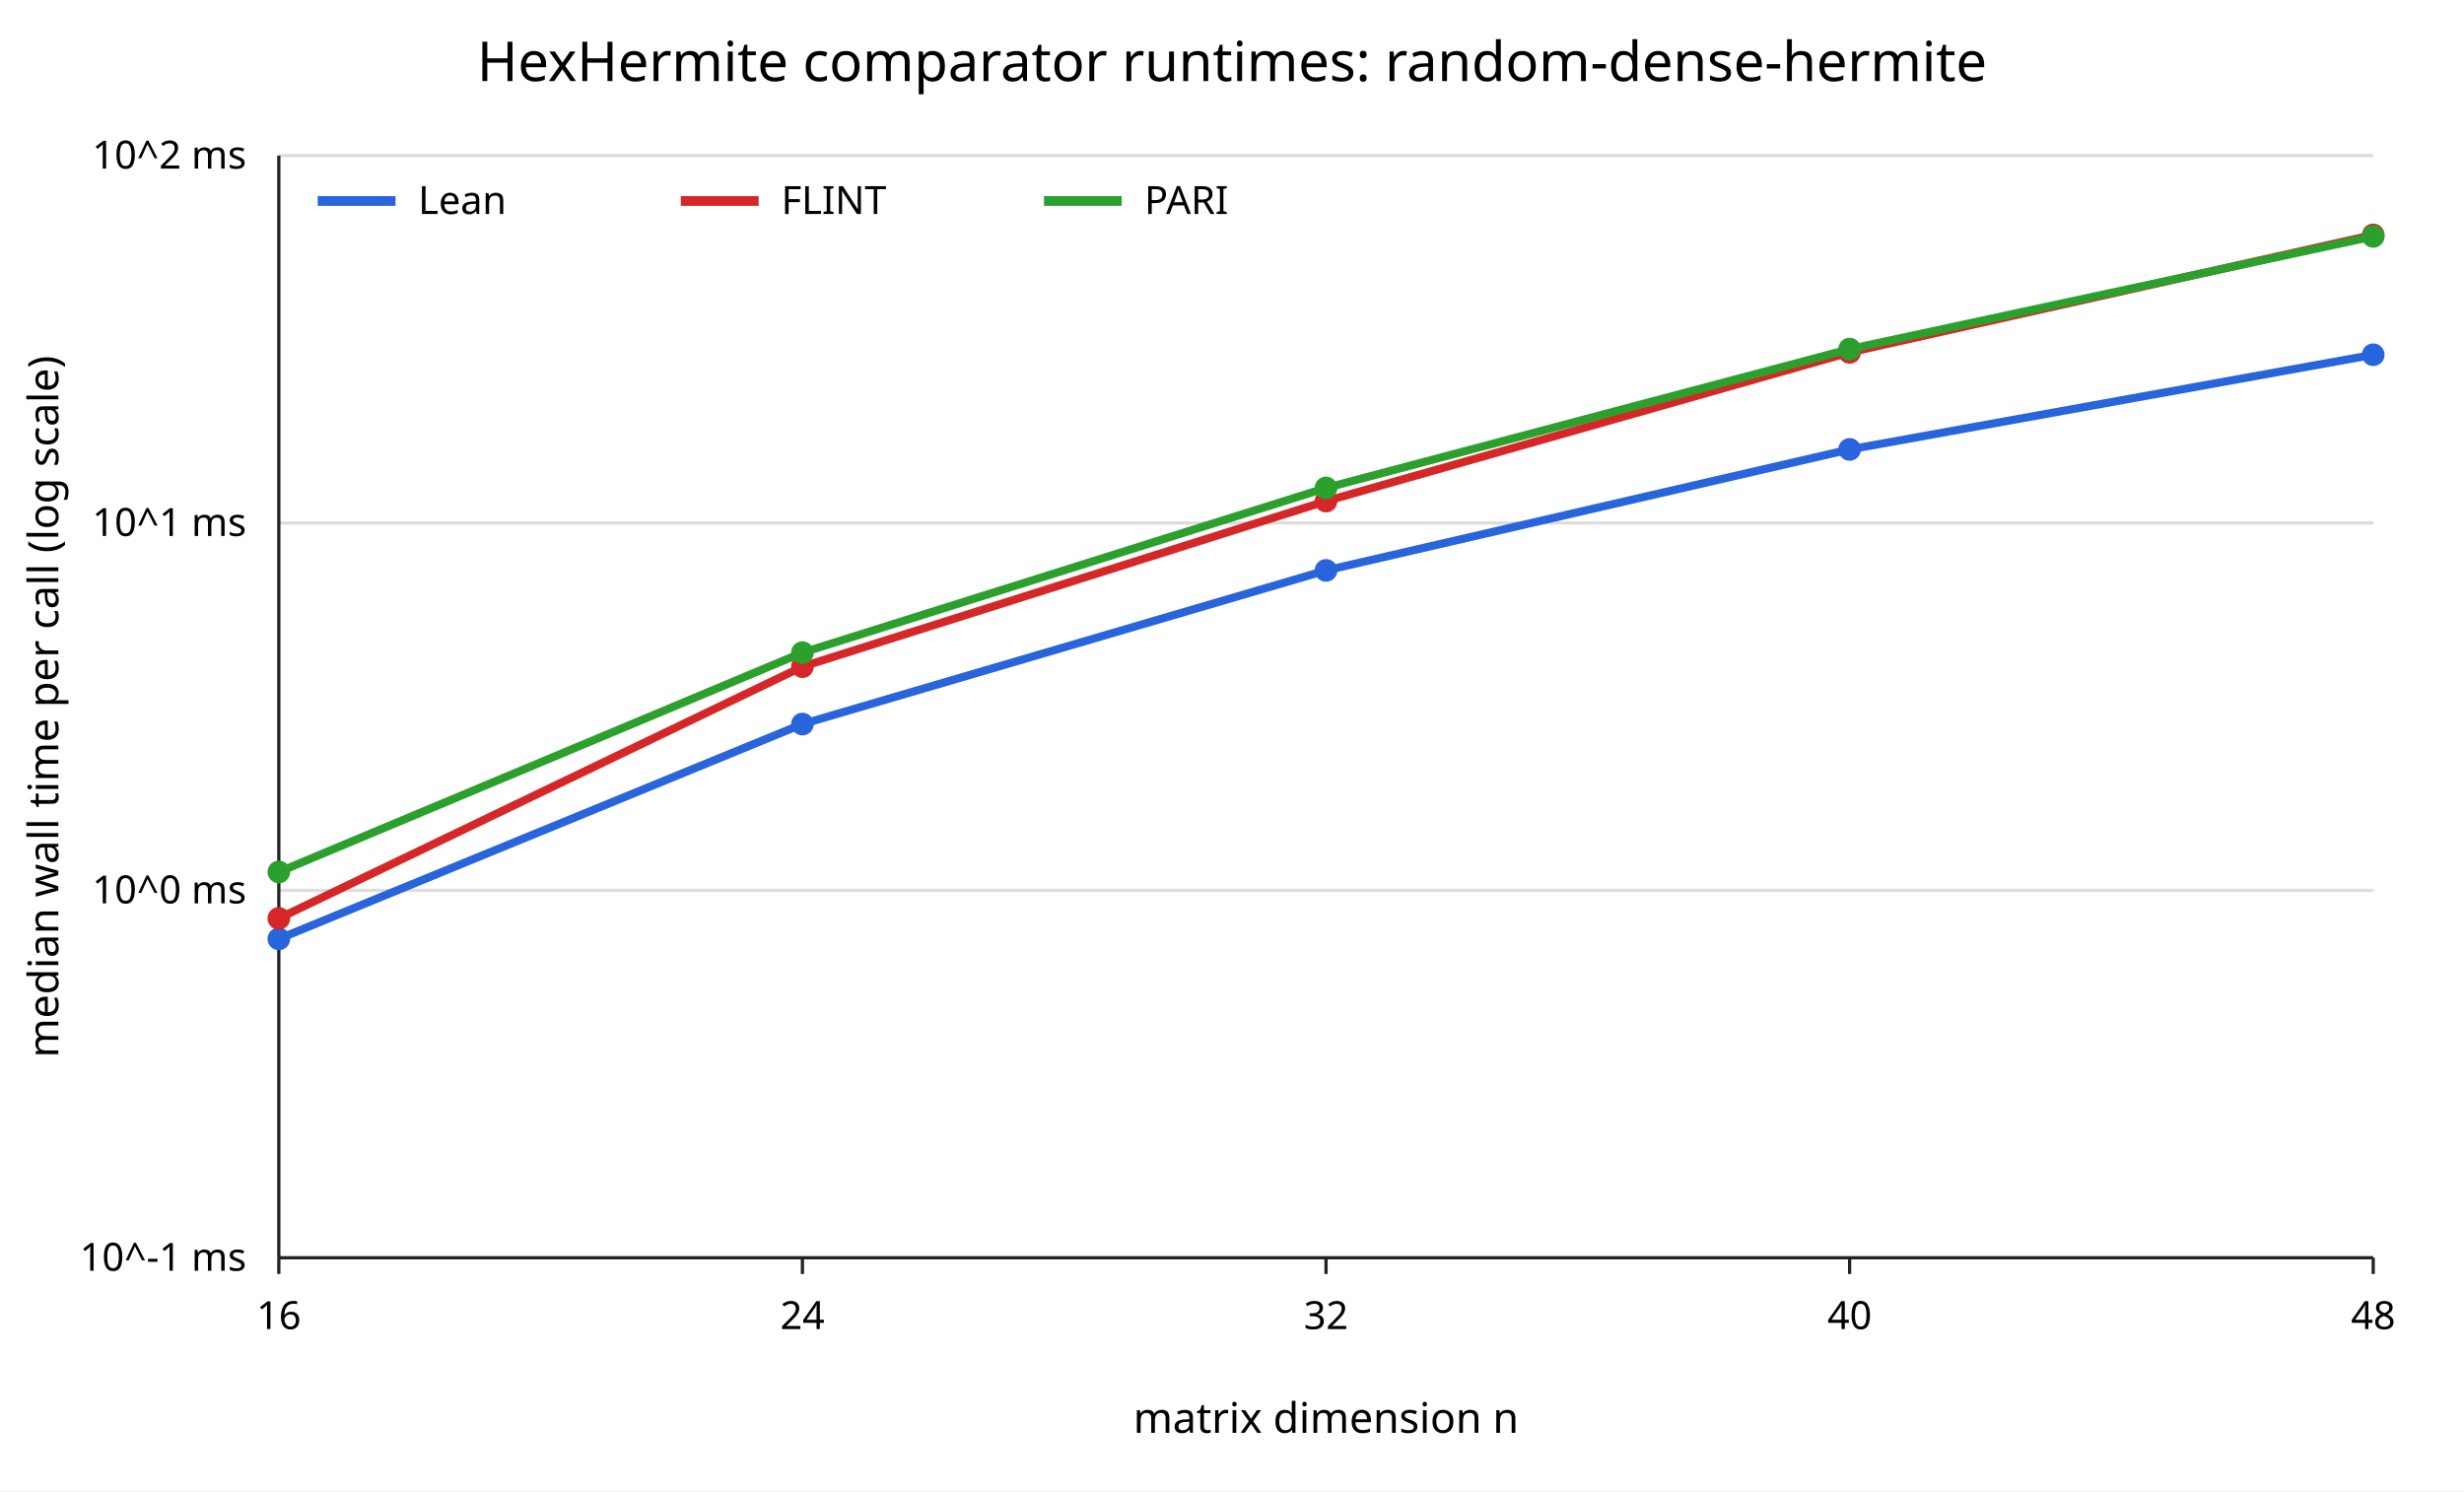
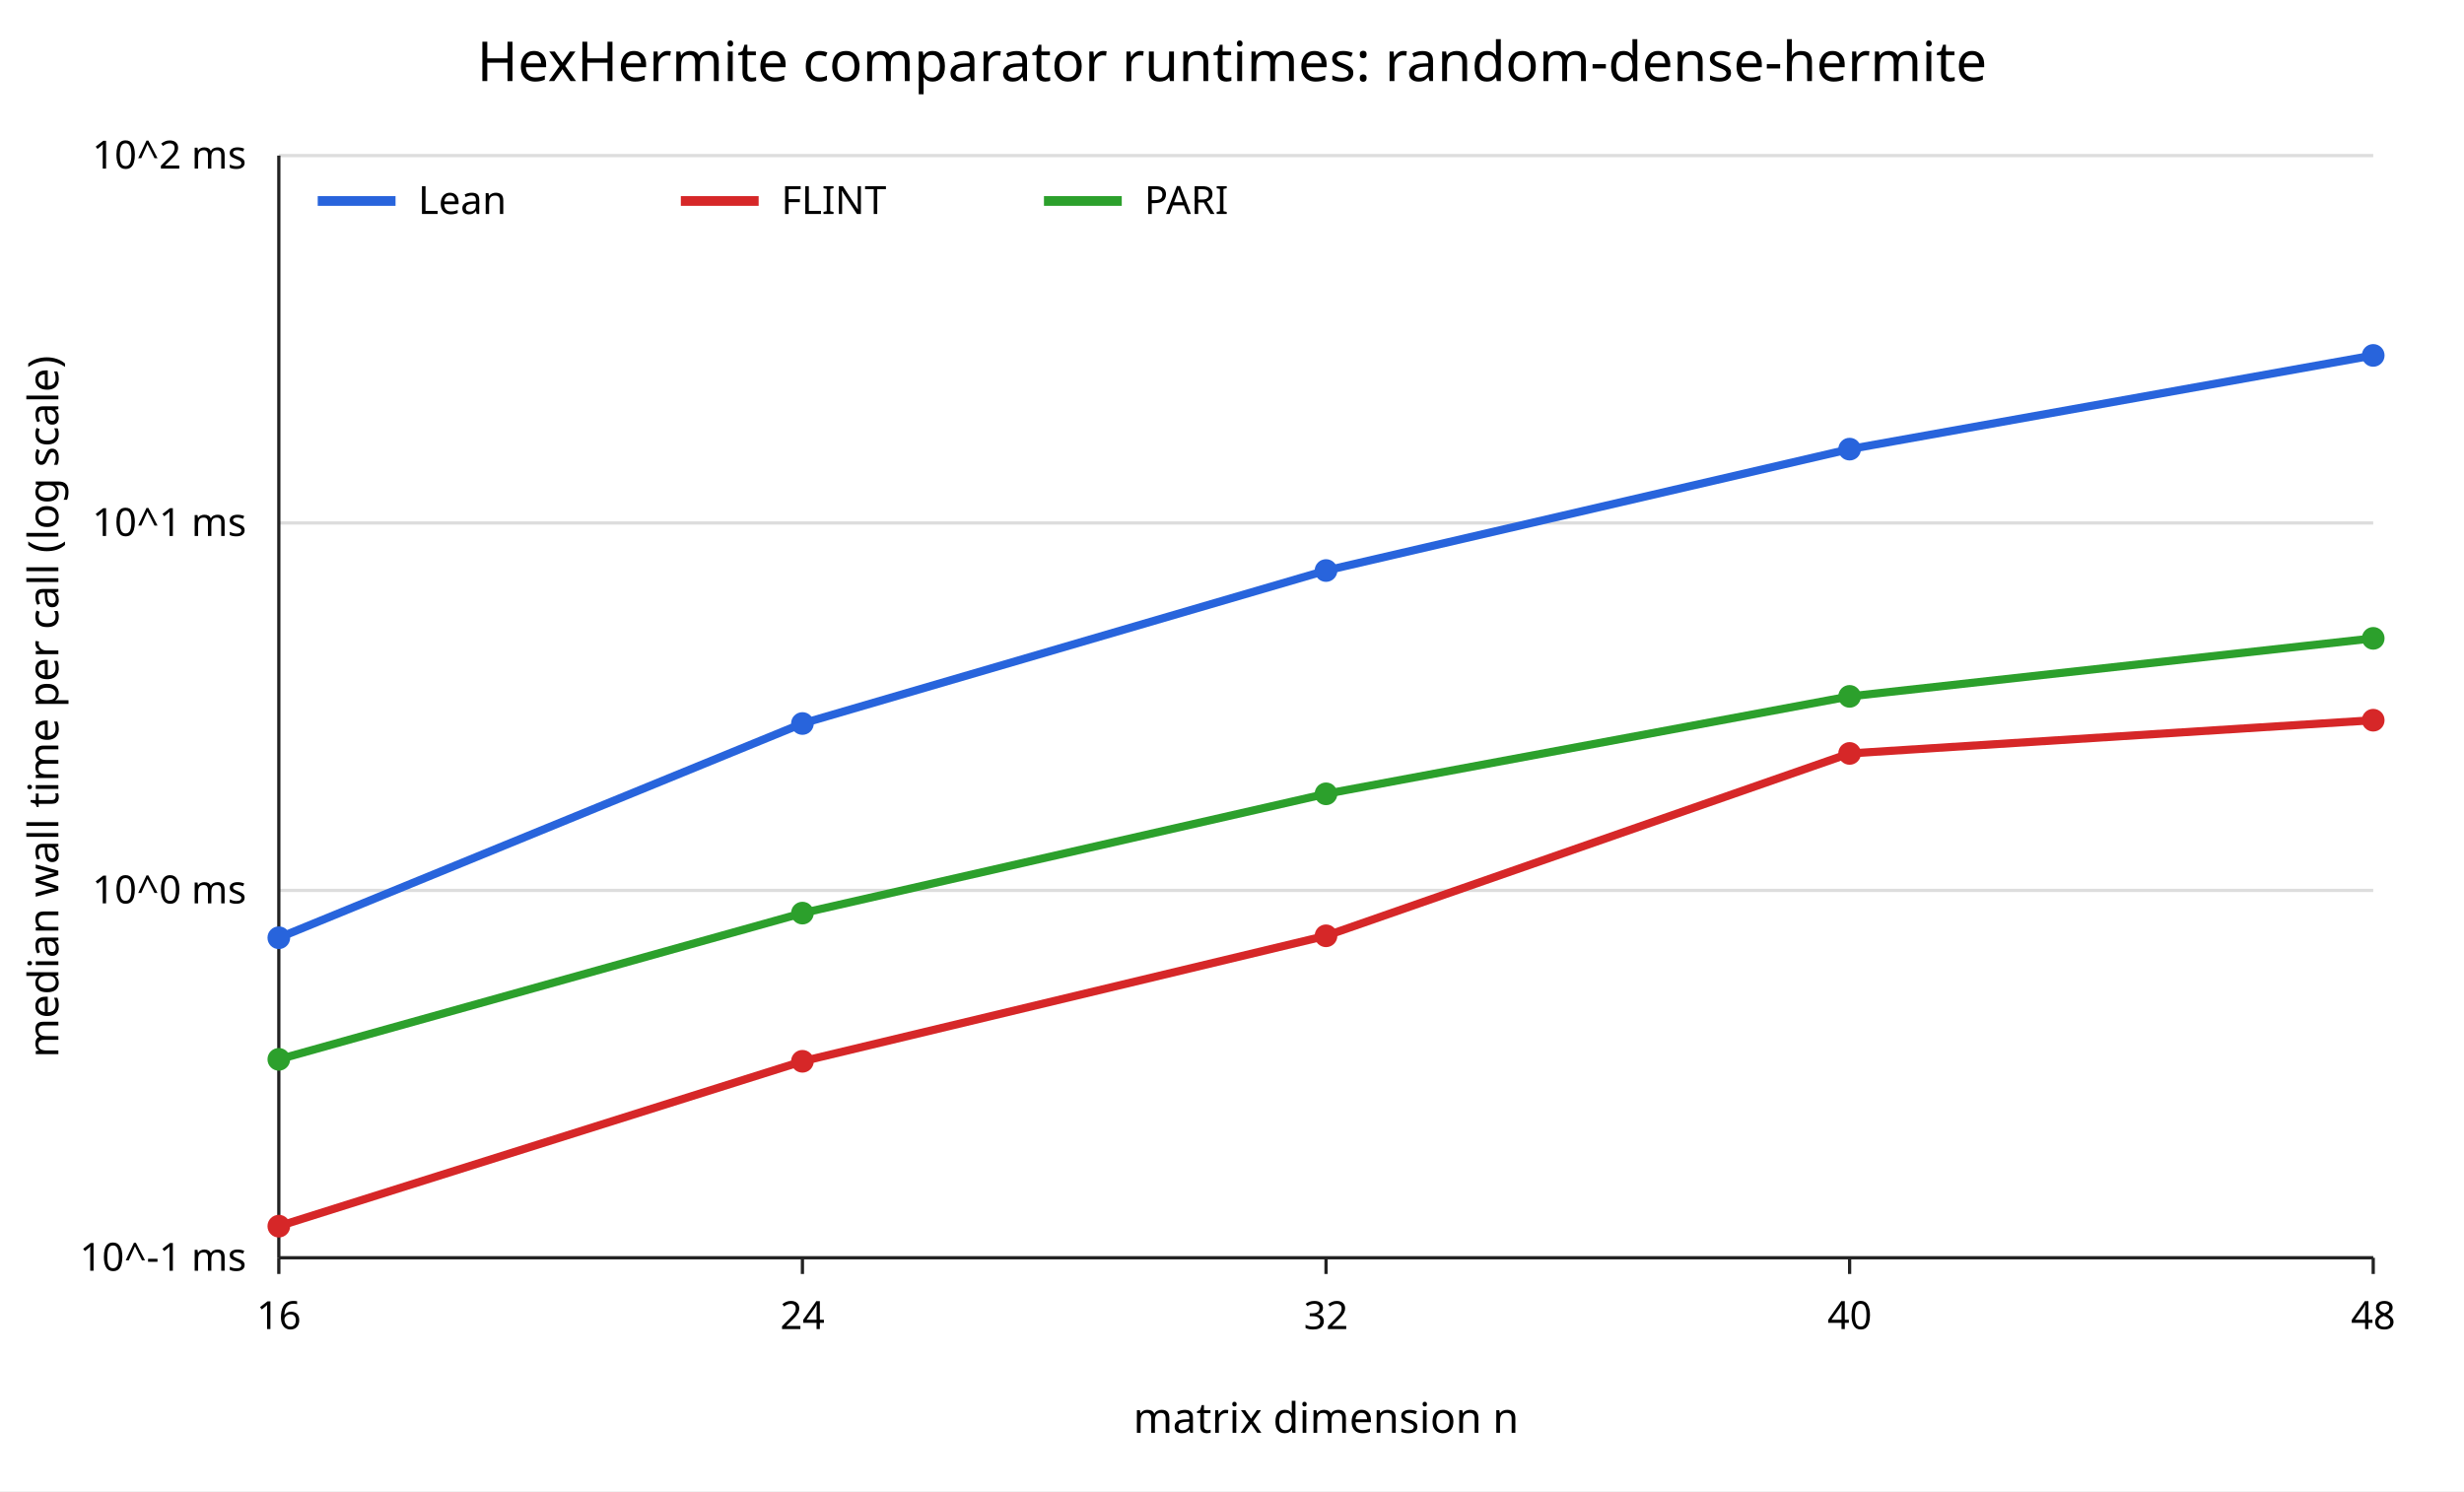
<svg xmlns="http://www.w3.org/2000/svg" width="760" height="460" viewBox="0 0 760 460">
  <rect width="100%" height="100%" fill="white" />
  <text x="380.0" y="25" text-anchor="middle" font-family="sans-serif" font-size="17">HexHermite comparator runtimes: random-dense-hermite</text>
  <line x1="86" y1="388.00" x2="732" y2="388.00" stroke="#dddddd" />
  <text x="76" y="392.00" text-anchor="end" font-family="sans-serif" font-size="12">10^-1 ms</text>
  <line x1="86" y1="274.67" x2="732" y2="274.67" stroke="#dddddd" />
  <text x="76" y="278.67" text-anchor="end" font-family="sans-serif" font-size="12">10^0 ms</text>
  <line x1="86" y1="161.33" x2="732" y2="161.33" stroke="#dddddd" />
  <text x="76" y="165.33" text-anchor="end" font-family="sans-serif" font-size="12">10^1 ms</text>
  <line x1="86" y1="48.00" x2="732" y2="48.00" stroke="#dddddd" />
  <text x="76" y="52.00" text-anchor="end" font-family="sans-serif" font-size="12">10^2 ms</text>
  <line x1="86" y1="48" x2="86" y2="388" stroke="#222" />
  <line x1="86" y1="388" x2="732" y2="388" stroke="#222" />
  <line x1="86.00" y1="388" x2="86.00" y2="393" stroke="#222" />
  <text x="86.00" y="410" text-anchor="middle" font-family="sans-serif" font-size="12">16</text>
  <line x1="247.50" y1="388" x2="247.50" y2="393" stroke="#222" />
  <text x="247.50" y="410" text-anchor="middle" font-family="sans-serif" font-size="12">24</text>
  <line x1="409.00" y1="388" x2="409.00" y2="393" stroke="#222" />
  <text x="409.00" y="410" text-anchor="middle" font-family="sans-serif" font-size="12">32</text>
  <line x1="570.50" y1="388" x2="570.50" y2="393" stroke="#222" />
  <text x="570.50" y="410" text-anchor="middle" font-family="sans-serif" font-size="12">40</text>
  <line x1="732.00" y1="388" x2="732.00" y2="393" stroke="#222" />
  <text x="732.00" y="410" text-anchor="middle" font-family="sans-serif" font-size="12">48</text>
  <text x="409.0" y="442" text-anchor="middle" font-family="sans-serif" font-size="13">matrix dimension n</text>
  <text x="18" y="218.0" text-anchor="middle" transform="rotate(-90 18 218.0)" font-family="sans-serif" font-size="13">median wall time per call (log scale)</text>
-   <polyline points="86.00,289.63 247.50,223.36 409.00,175.96 570.50,138.64 732.00,109.43" fill="none" stroke="#2864dc" stroke-width="2.5" />
-   <circle cx="86.00" cy="289.63" r="3.5" fill="#2864dc" />
-   <circle cx="247.50" cy="223.36" r="3.5" fill="#2864dc" />
-   <circle cx="409.00" cy="175.96" r="3.5" fill="#2864dc" />
-   <circle cx="570.50" cy="138.64" r="3.5" fill="#2864dc" />
-   <circle cx="732.00" cy="109.43" r="3.5" fill="#2864dc" />
-   <polyline points="86.00,283.30 247.50,205.65 409.00,154.58 570.50,108.70 732.00,72.46" fill="none" stroke="#d62728" stroke-width="2.5" />
-   <circle cx="86.00" cy="283.30" r="3.5" fill="#d62728" />
-   <circle cx="247.50" cy="205.65" r="3.5" fill="#d62728" />
-   <circle cx="409.00" cy="154.58" r="3.5" fill="#d62728" />
-   <circle cx="570.50" cy="108.70" r="3.5" fill="#d62728" />
-   <circle cx="732.00" cy="72.46" r="3.5" fill="#d62728" />
-   <polyline points="86.00,268.99 247.50,201.33 409.00,150.52 570.50,107.69 732.00,72.93" fill="none" stroke="#2ca02c" stroke-width="2.5" />
-   <circle cx="86.00" cy="268.99" r="3.5" fill="#2ca02c" />
-   <circle cx="247.50" cy="201.33" r="3.5" fill="#2ca02c" />
-   <circle cx="409.00" cy="150.52" r="3.5" fill="#2ca02c" />
-   <circle cx="570.50" cy="107.69" r="3.5" fill="#2ca02c" />
-   <circle cx="732.00" cy="72.93" r="3.5" fill="#2ca02c" />
+   <polyline points="86.00,289.28 247.50,223.19 409.00,176.00 570.50,138.55 732.00,109.64" fill="none" stroke="#2864dc" stroke-width="2.5" />
+   <circle cx="86.00" cy="289.28" r="3.5" fill="#2864dc" />
+   <circle cx="247.50" cy="223.19" r="3.5" fill="#2864dc" />
+   <circle cx="409.00" cy="176.00" r="3.5" fill="#2864dc" />
+   <circle cx="570.50" cy="138.55" r="3.5" fill="#2864dc" />
+   <circle cx="732.00" cy="109.64" r="3.5" fill="#2864dc" />
+   <polyline points="86.00,378.25 247.50,327.39 409.00,288.68 570.50,232.42 732.00,222.17" fill="none" stroke="#d62728" stroke-width="2.5" />
+   <circle cx="86.00" cy="378.25" r="3.5" fill="#d62728" />
+   <circle cx="247.50" cy="327.39" r="3.5" fill="#d62728" />
+   <circle cx="409.00" cy="288.68" r="3.5" fill="#d62728" />
+   <circle cx="570.50" cy="232.42" r="3.5" fill="#d62728" />
+   <circle cx="732.00" cy="222.17" r="3.5" fill="#d62728" />
+   <polyline points="86.00,326.79 247.50,281.68 409.00,244.88 570.50,214.82 732.00,196.92" fill="none" stroke="#2ca02c" stroke-width="2.5" />
+   <circle cx="86.00" cy="326.79" r="3.5" fill="#2ca02c" />
+   <circle cx="247.50" cy="281.68" r="3.5" fill="#2ca02c" />
+   <circle cx="409.00" cy="244.88" r="3.5" fill="#2ca02c" />
+   <circle cx="570.50" cy="214.82" r="3.5" fill="#2ca02c" />
+   <circle cx="732.00" cy="196.92" r="3.5" fill="#2ca02c" />
  <line x1="98" y1="62" x2="122" y2="62" stroke="#2864dc" stroke-width="3" />
  <text x="129" y="66" font-family="sans-serif" font-size="12">Lean</text>
  <line x1="210" y1="62" x2="234" y2="62" stroke="#d62728" stroke-width="3" />
  <text x="241" y="66" font-family="sans-serif" font-size="12">FLINT</text>
  <line x1="322" y1="62" x2="346" y2="62" stroke="#2ca02c" stroke-width="3" />
  <text x="353" y="66" font-family="sans-serif" font-size="12">PARI</text>
</svg>
